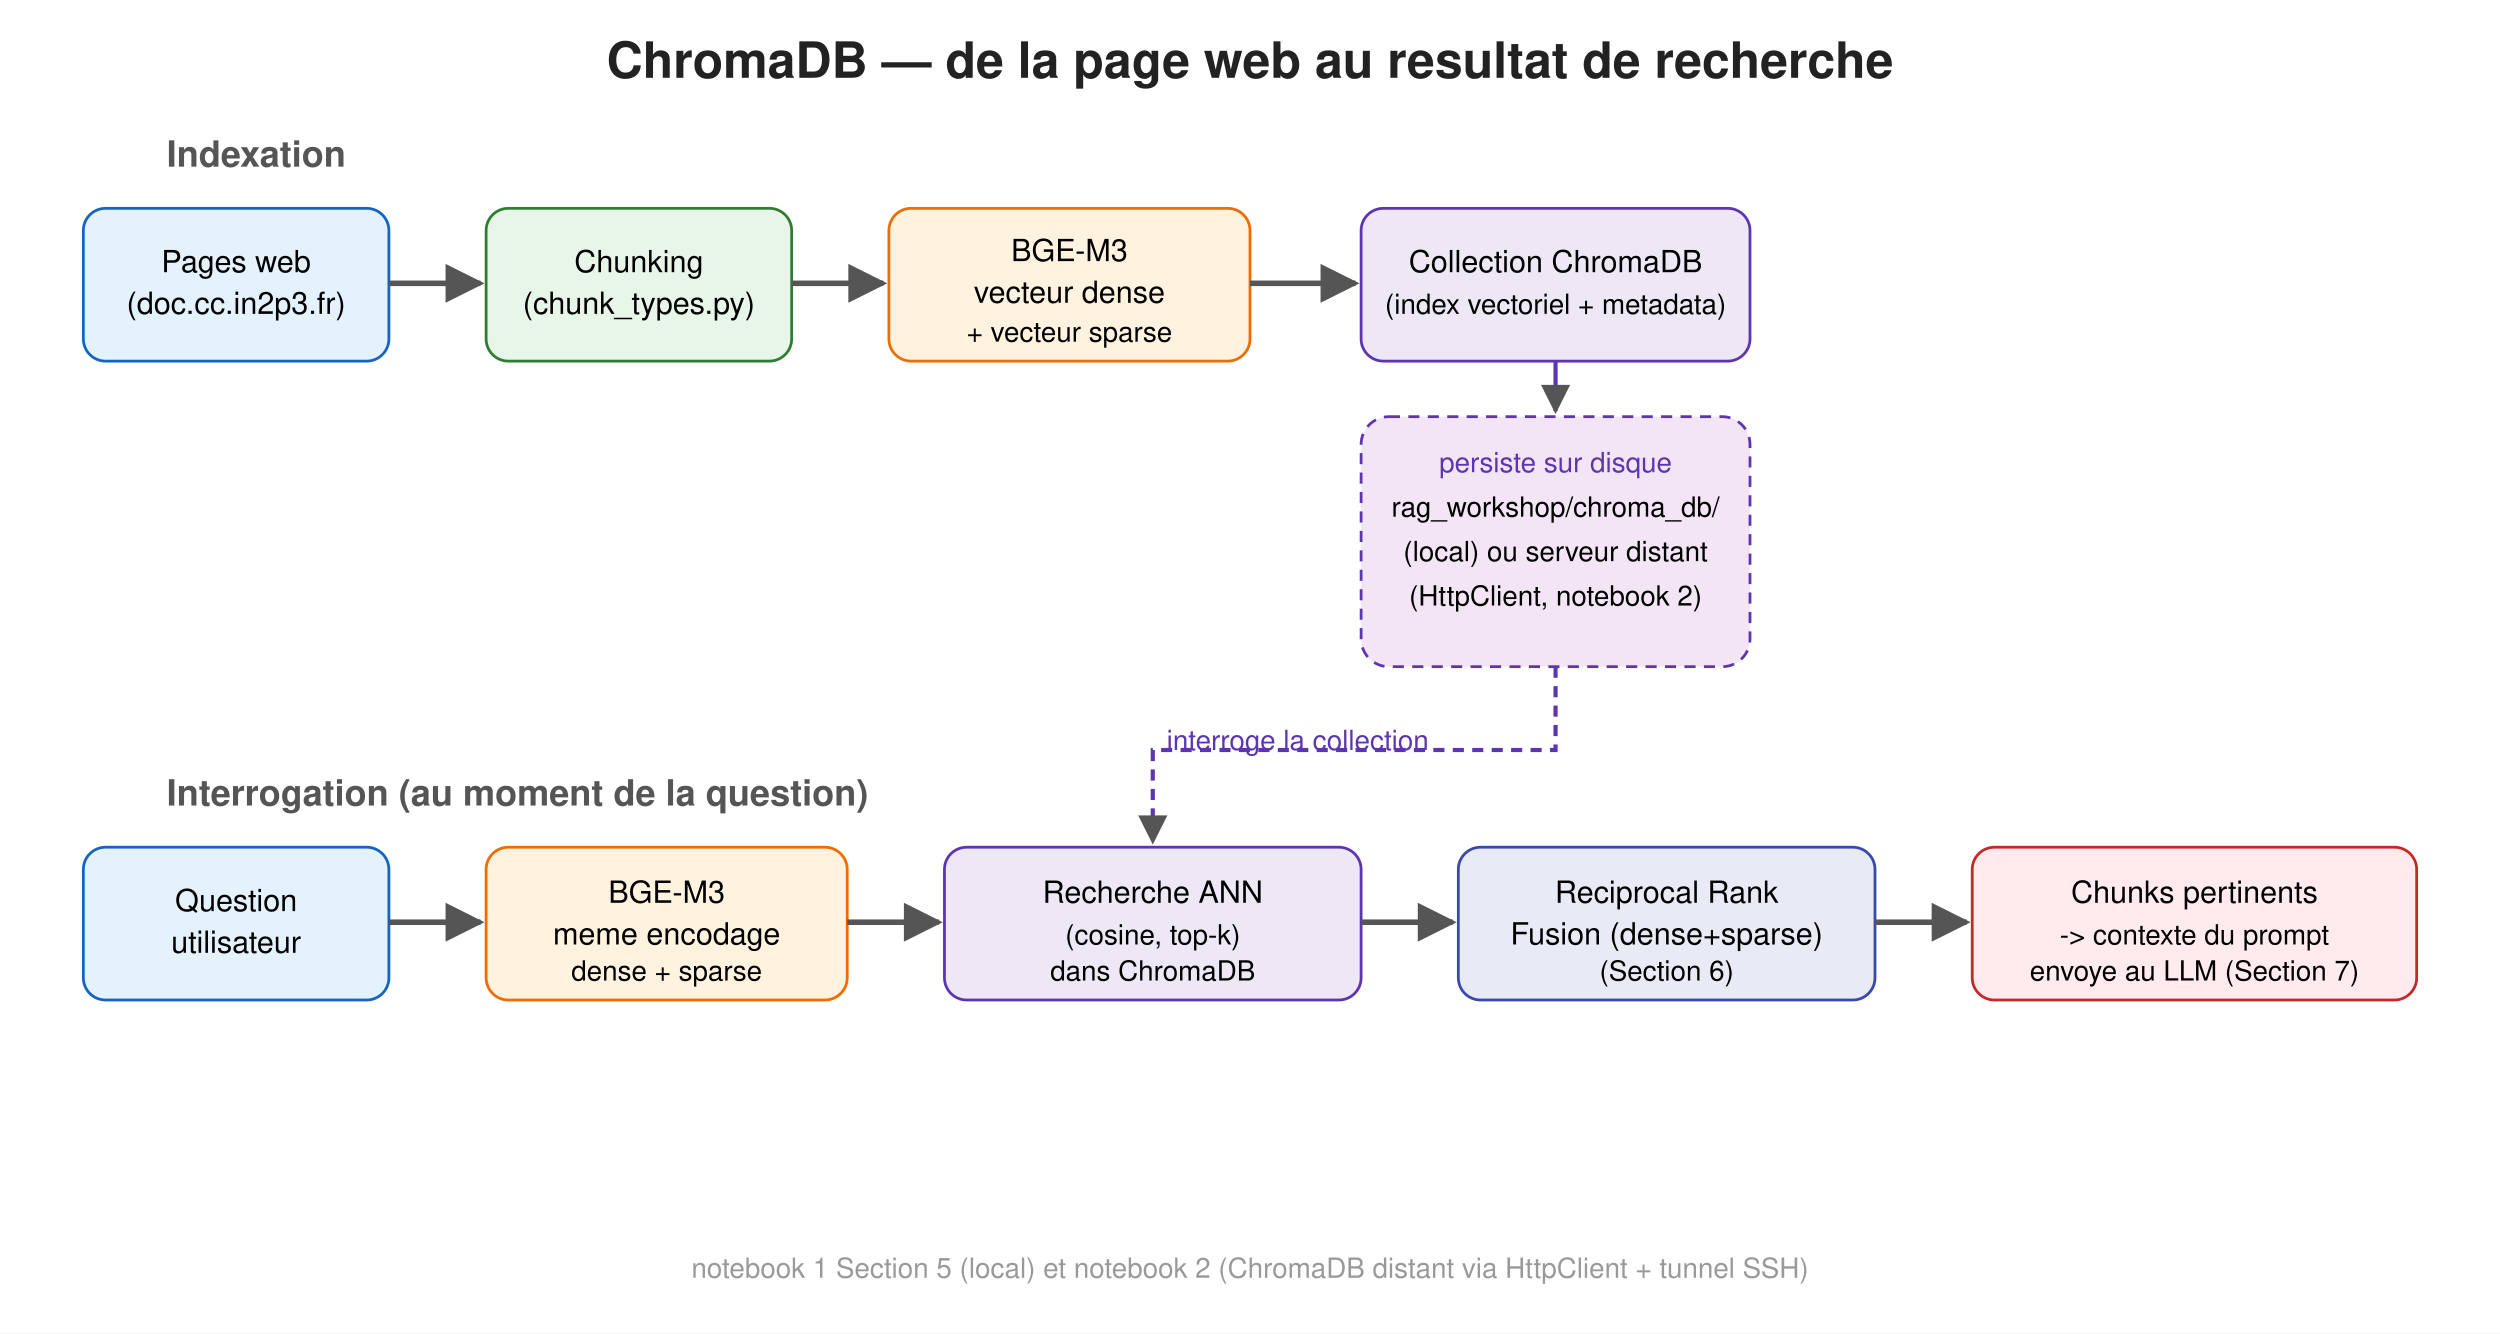
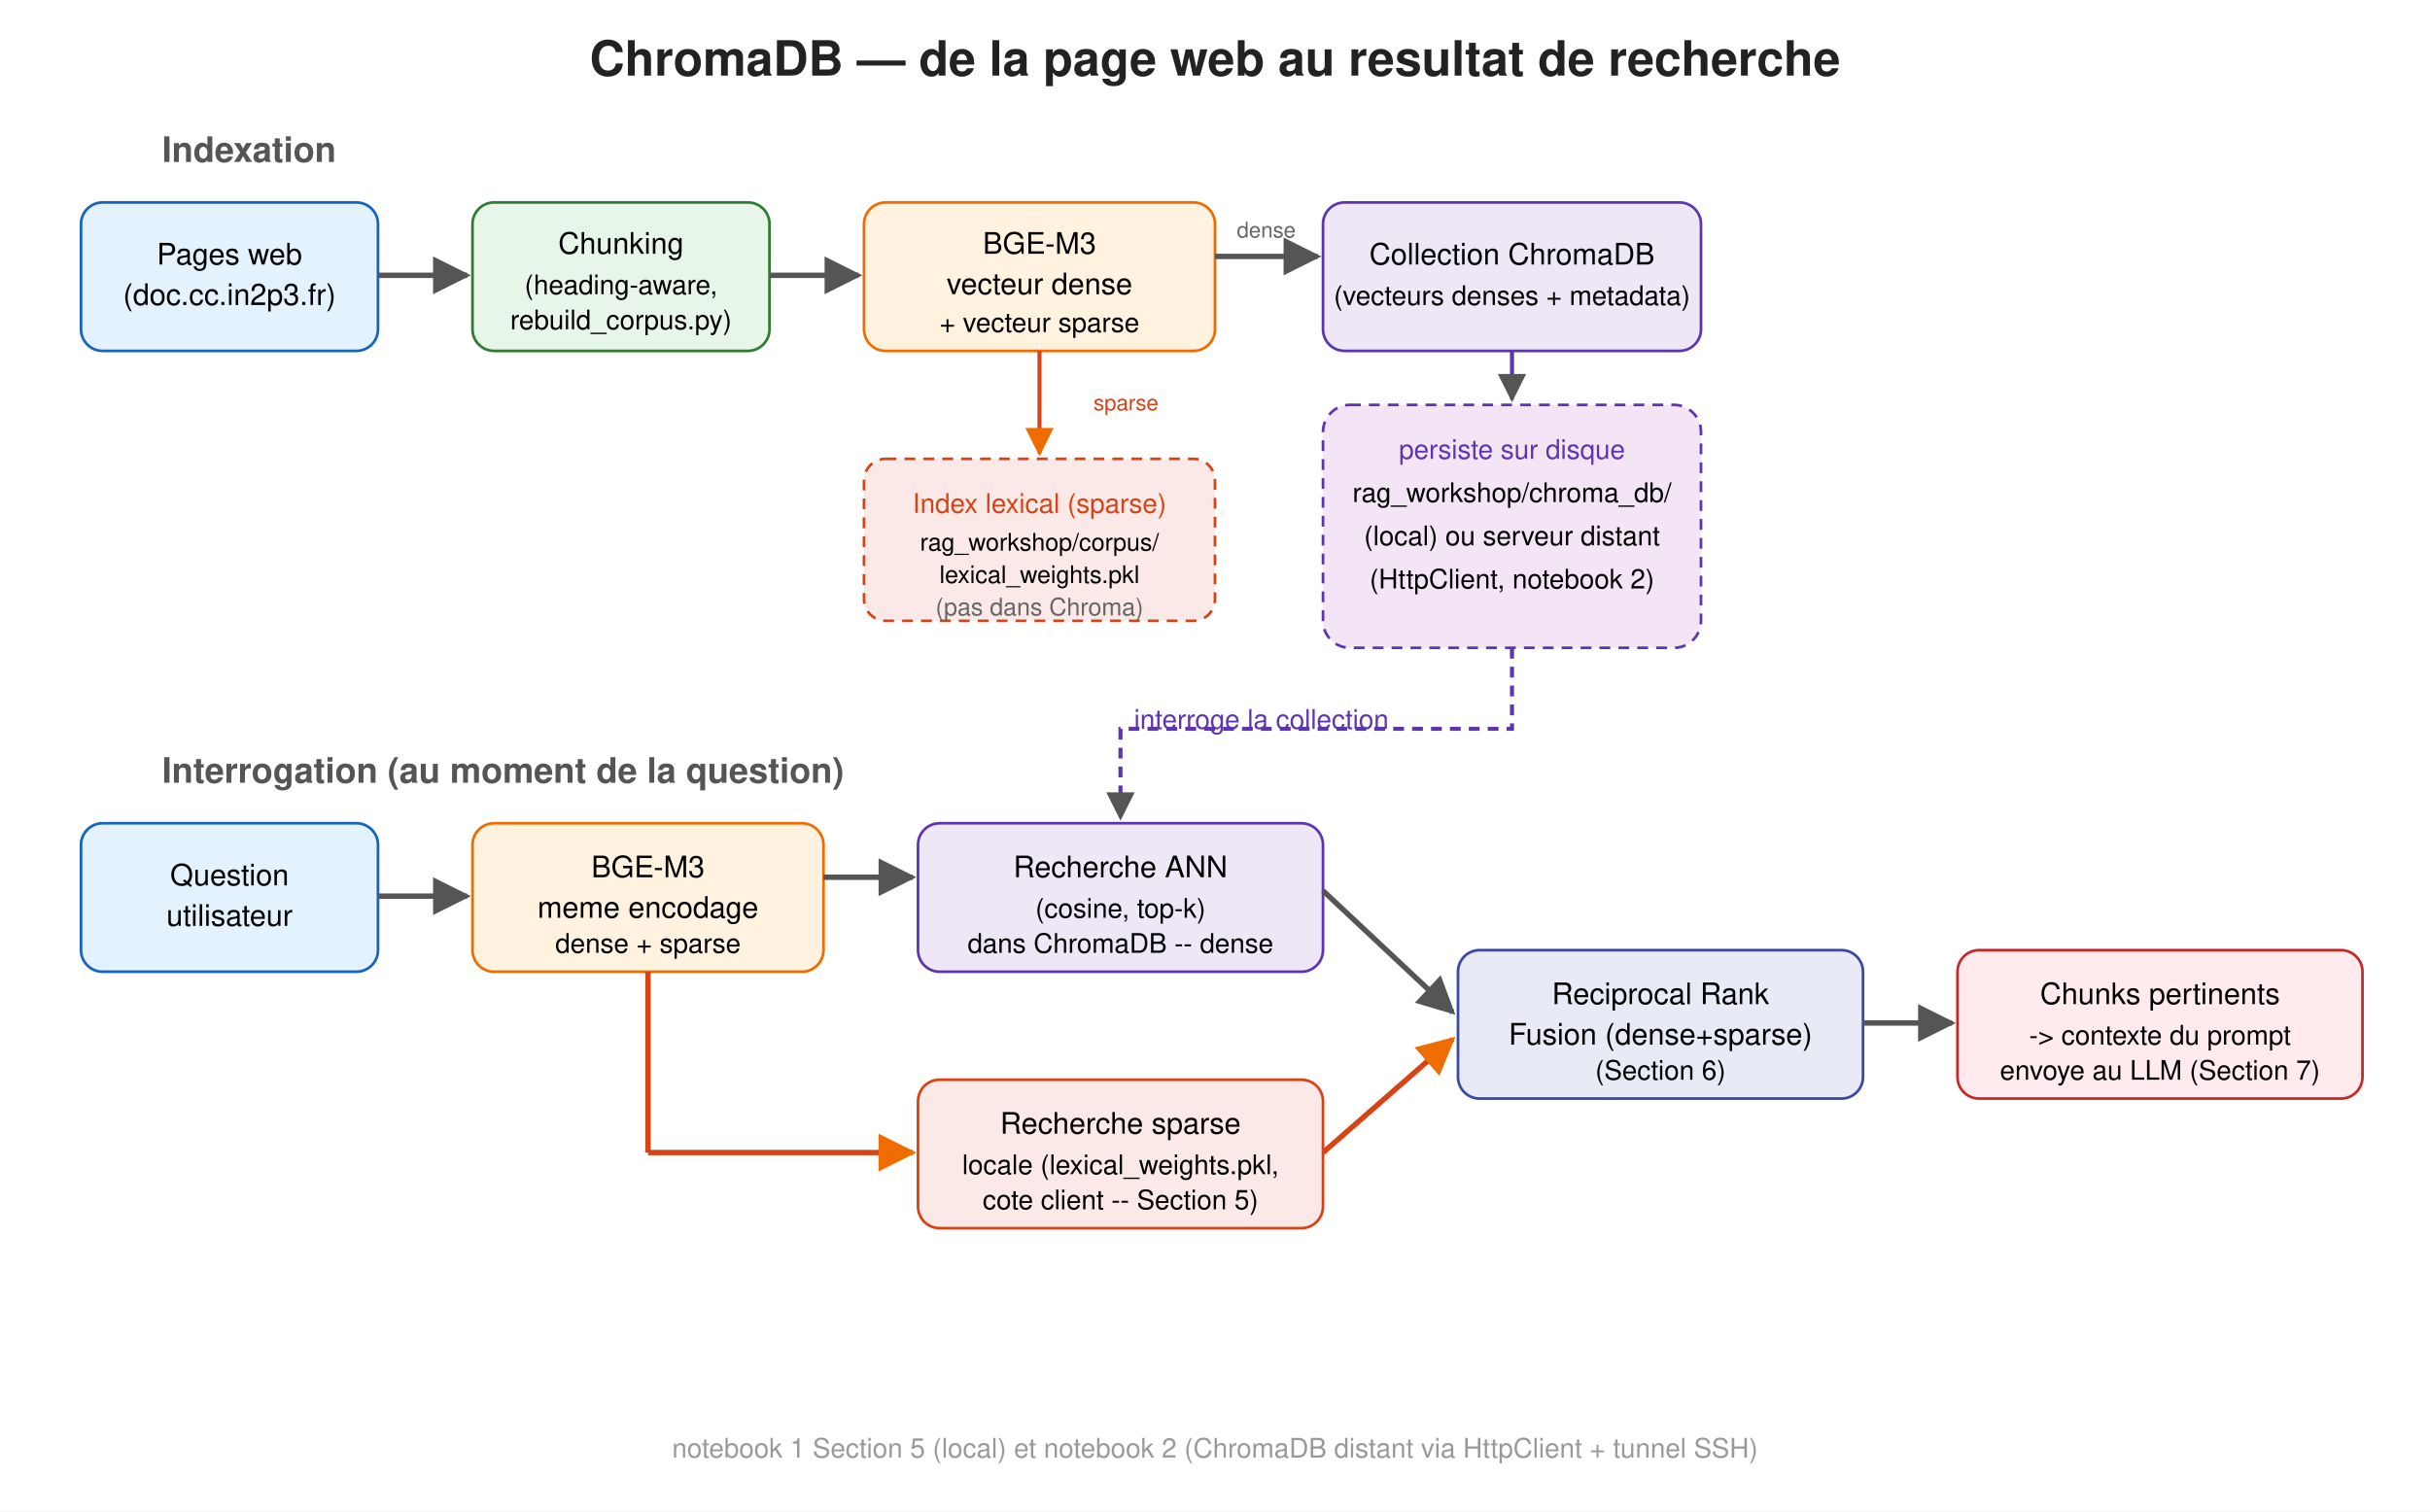
- <svg xmlns="http://www.w3.org/2000/svg" viewBox="0 0 900 480" font-family="Helvetica, Arial, sans-serif">
+ <svg xmlns="http://www.w3.org/2000/svg" viewBox="0 0 900 560" font-family="Helvetica, Arial, sans-serif">
  <defs>
    <marker id="arrow2" viewBox="0 0 10 10" refX="9" refY="5" markerWidth="7" markerHeight="7" orient="auto-start-reverse">
      <path d="M0,0 L10,5 L0,10 z" fill="#555" />
    </marker>
+     <marker id="arrowOrange" viewBox="0 0 10 10" refX="9" refY="5" markerWidth="7" markerHeight="7" orient="auto-start-reverse">
+       <path d="M0,0 L10,5 L0,10 z" fill="#ef6c00" />
+     </marker>
  </defs>
-   <rect width="900" height="480" fill="#ffffff" />
+   <rect width="900" height="560" fill="#ffffff" />
  <text x="450" y="28" text-anchor="middle" font-size="18" font-weight="bold" fill="#222">ChromaDB — de la page web au resultat de recherche</text>
  <text x="60" y="60" font-size="13" font-weight="bold" fill="#555">Indexation</text>
  <rect x="30" y="75" width="110" height="55" rx="8" fill="#e3f2fd" stroke="#1565c0" />
  <text x="85" y="98" text-anchor="middle" font-size="11">Pages web</text>
  <text x="85" y="113" text-anchor="middle" font-size="11">(doc.cc.in2p3.fr)</text>
  <rect x="175" y="75" width="110" height="55" rx="8" fill="#e8f5e9" stroke="#2e7d32" />
-   <text x="230" y="98" text-anchor="middle" font-size="11">Chunking</text>
-   <text x="230" y="113" text-anchor="middle" font-size="11">(chunk_types.py)</text>
+   <text x="230" y="94" text-anchor="middle" font-size="11">Chunking</text>
+   <text x="230" y="109" text-anchor="middle" font-size="10">(heading-aware,</text>
+   <text x="230" y="122" text-anchor="middle" font-size="10">rebuild_corpus.py)</text>
  <rect x="320" y="75" width="130" height="55" rx="8" fill="#fff3e0" stroke="#ef6c00" />
  <text x="385" y="94" text-anchor="middle" font-size="11">BGE-M3</text>
  <text x="385" y="109" text-anchor="middle" font-size="11">vecteur dense</text>
  <text x="385" y="123" text-anchor="middle" font-size="10">+ vecteur sparse</text>
  <rect x="490" y="75" width="140" height="55" rx="8" fill="#ede7f6" stroke="#5e35b1" />
  <text x="560" y="98" text-anchor="middle" font-size="11">Collection ChromaDB</text>
-   <text x="560" y="113" text-anchor="middle" font-size="10">(index vectoriel + metadata)</text>
+   <text x="560" y="113" text-anchor="middle" font-size="10">(vecteurs denses + metadata)</text>
+   <rect x="320" y="170" width="130" height="60" rx="8" fill="#fbe9e7" stroke="#d84315" stroke-dasharray="4,3" />
+   <text x="385" y="190" text-anchor="middle" font-size="10" fill="#d84315">Index lexical (sparse)</text>
+   <text x="385" y="204" text-anchor="middle" font-size="9">rag_workshop/corpus/</text>
+   <text x="385" y="216" text-anchor="middle" font-size="9">lexical_weights.pkl</text>
+   <text x="385" y="228" text-anchor="middle" font-size="9" fill="#666">(pas dans Chroma)</text>
  <line x1="140" y1="102" x2="173" y2="102" stroke="#555" stroke-width="2" marker-end="url(#arrow2)" />
  <line x1="285" y1="102" x2="318" y2="102" stroke="#555" stroke-width="2" marker-end="url(#arrow2)" />
-   <line x1="450" y1="102" x2="488" y2="102" stroke="#555" stroke-width="2" marker-end="url(#arrow2)" />
+   <line x1="450" y1="95" x2="488" y2="95" stroke="#555" stroke-width="2" marker-end="url(#arrow2)" />
+   <text x="469" y="88" text-anchor="middle" font-size="8" fill="#666">dense</text>
+   <line x1="385" y1="130" x2="385" y2="168" stroke="#d84315" stroke-width="1.5" marker-end="url(#arrowOrange)" />
+   <text x="405" y="152" font-size="8" fill="#d84315">sparse</text>
  <rect x="490" y="150" width="140" height="90" rx="10" fill="#f3e5f5" stroke="#5e35b1" stroke-dasharray="4,3" />
  <text x="560" y="170" text-anchor="middle" font-size="10" fill="#5e35b1">persiste sur disque</text>
  <text x="560" y="186" text-anchor="middle" font-size="10">rag_workshop/chroma_db/</text>
  <text x="560" y="202" text-anchor="middle" font-size="10">(local) ou serveur distant</text>
  <text x="560" y="218" text-anchor="middle" font-size="10">(HttpClient, notebook 2)</text>
  <line x1="560" y1="130" x2="560" y2="148" stroke="#5e35b1" stroke-width="1.5" marker-end="url(#arrow2)" />
  <text x="60" y="290" font-size="13" font-weight="bold" fill="#555">Interrogation (au moment de la question)</text>
  <rect x="30" y="305" width="110" height="55" rx="8" fill="#e3f2fd" stroke="#1565c0" />
  <text x="85" y="328" text-anchor="middle" font-size="11">Question</text>
  <text x="85" y="343" text-anchor="middle" font-size="11">utilisateur</text>
  <rect x="175" y="305" width="130" height="55" rx="8" fill="#fff3e0" stroke="#ef6c00" />
  <text x="240" y="325" text-anchor="middle" font-size="11">BGE-M3</text>
  <text x="240" y="340" text-anchor="middle" font-size="11">meme encodage</text>
  <text x="240" y="353" text-anchor="middle" font-size="10">dense + sparse</text>
  <rect x="340" y="305" width="150" height="55" rx="8" fill="#ede7f6" stroke="#5e35b1" />
  <text x="415" y="325" text-anchor="middle" font-size="11">Recherche ANN</text>
  <text x="415" y="340" text-anchor="middle" font-size="10">(cosine, top-k)</text>
-   <text x="415" y="353" text-anchor="middle" font-size="10">dans ChromaDB</text>
-   <rect x="525" y="305" width="150" height="55" rx="8" fill="#e8eaf6" stroke="#3949ab" />
-   <text x="600" y="325" text-anchor="middle" font-size="11">Reciprocal Rank</text>
-   <text x="600" y="340" text-anchor="middle" font-size="11">Fusion (dense+sparse)</text>
-   <text x="600" y="353" text-anchor="middle" font-size="10">(Section 6)</text>
-   <rect x="710" y="305" width="160" height="55" rx="8" fill="#ffebee" stroke="#c62828" />
-   <text x="790" y="325" text-anchor="middle" font-size="11">Chunks pertinents</text>
-   <text x="790" y="340" text-anchor="middle" font-size="10">-&gt; contexte du prompt</text>
-   <text x="790" y="353" text-anchor="middle" font-size="10">envoye au LLM (Section 7)</text>
+   <text x="415" y="353" text-anchor="middle" font-size="10">dans ChromaDB -- dense</text>
+   <rect x="340" y="400" width="150" height="55" rx="8" fill="#fbe9e7" stroke="#d84315" />
+   <text x="415" y="420" text-anchor="middle" font-size="11">Recherche sparse</text>
+   <text x="415" y="435" text-anchor="middle" font-size="10">locale (lexical_weights.pkl,</text>
+   <text x="415" y="448" text-anchor="middle" font-size="10">cote client -- Section 5)</text>
+   <rect x="540" y="352" width="150" height="55" rx="8" fill="#e8eaf6" stroke="#3949ab" />
+   <text x="615" y="372" text-anchor="middle" font-size="11">Reciprocal Rank</text>
+   <text x="615" y="387" text-anchor="middle" font-size="11">Fusion (dense+sparse)</text>
+   <text x="615" y="400" text-anchor="middle" font-size="10">(Section 6)</text>
+   <rect x="725" y="352" width="150" height="55" rx="8" fill="#ffebee" stroke="#c62828" />
+   <text x="800" y="372" text-anchor="middle" font-size="11">Chunks pertinents</text>
+   <text x="800" y="387" text-anchor="middle" font-size="10">-&gt; contexte du prompt</text>
+   <text x="800" y="400" text-anchor="middle" font-size="10">envoye au LLM (Section 7)</text>
  <line x1="140" y1="332" x2="173" y2="332" stroke="#555" stroke-width="2" marker-end="url(#arrow2)" />
-   <line x1="305" y1="332" x2="338" y2="332" stroke="#555" stroke-width="2" marker-end="url(#arrow2)" />
-   <line x1="490" y1="332" x2="523" y2="332" stroke="#555" stroke-width="2" marker-end="url(#arrow2)" />
-   <line x1="675" y1="332" x2="708" y2="332" stroke="#555" stroke-width="2" marker-end="url(#arrow2)" />
+   <line x1="305" y1="325" x2="338" y2="325" stroke="#555" stroke-width="2" marker-end="url(#arrow2)" />
+   <line x1="240" y1="360" x2="240" y2="427" stroke="#d84315" stroke-width="2" />
+   <line x1="240" y1="427" x2="338" y2="427" stroke="#d84315" stroke-width="2" marker-end="url(#arrowOrange)" />
+   <path d="M 490 330 L 538 375" fill="none" stroke="#555" stroke-width="2" marker-end="url(#arrow2)" />
+   <path d="M 490 427 L 538 385" fill="none" stroke="#d84315" stroke-width="2" marker-end="url(#arrowOrange)" />
+   <line x1="690" y1="379" x2="723" y2="379" stroke="#555" stroke-width="2" marker-end="url(#arrow2)" />
  <path d="M 560 240 L 560 270 L 415 270 L 415 303" fill="none" stroke="#5e35b1" stroke-width="1.5" stroke-dasharray="4,3" marker-end="url(#arrow2)" />
  <text x="420" y="270" font-size="10" fill="#5e35b1">interroge la collection</text>
-   <text x="450" y="460" text-anchor="middle" font-size="10" fill="#999">notebook 1 Section 5 (local) et notebook 2 (ChromaDB distant via HttpClient + tunnel SSH)</text>
+   <text x="450" y="540" text-anchor="middle" font-size="10" fill="#999">notebook 1 Section 5 (local) et notebook 2 (ChromaDB distant via HttpClient + tunnel SSH)</text>
</svg>
